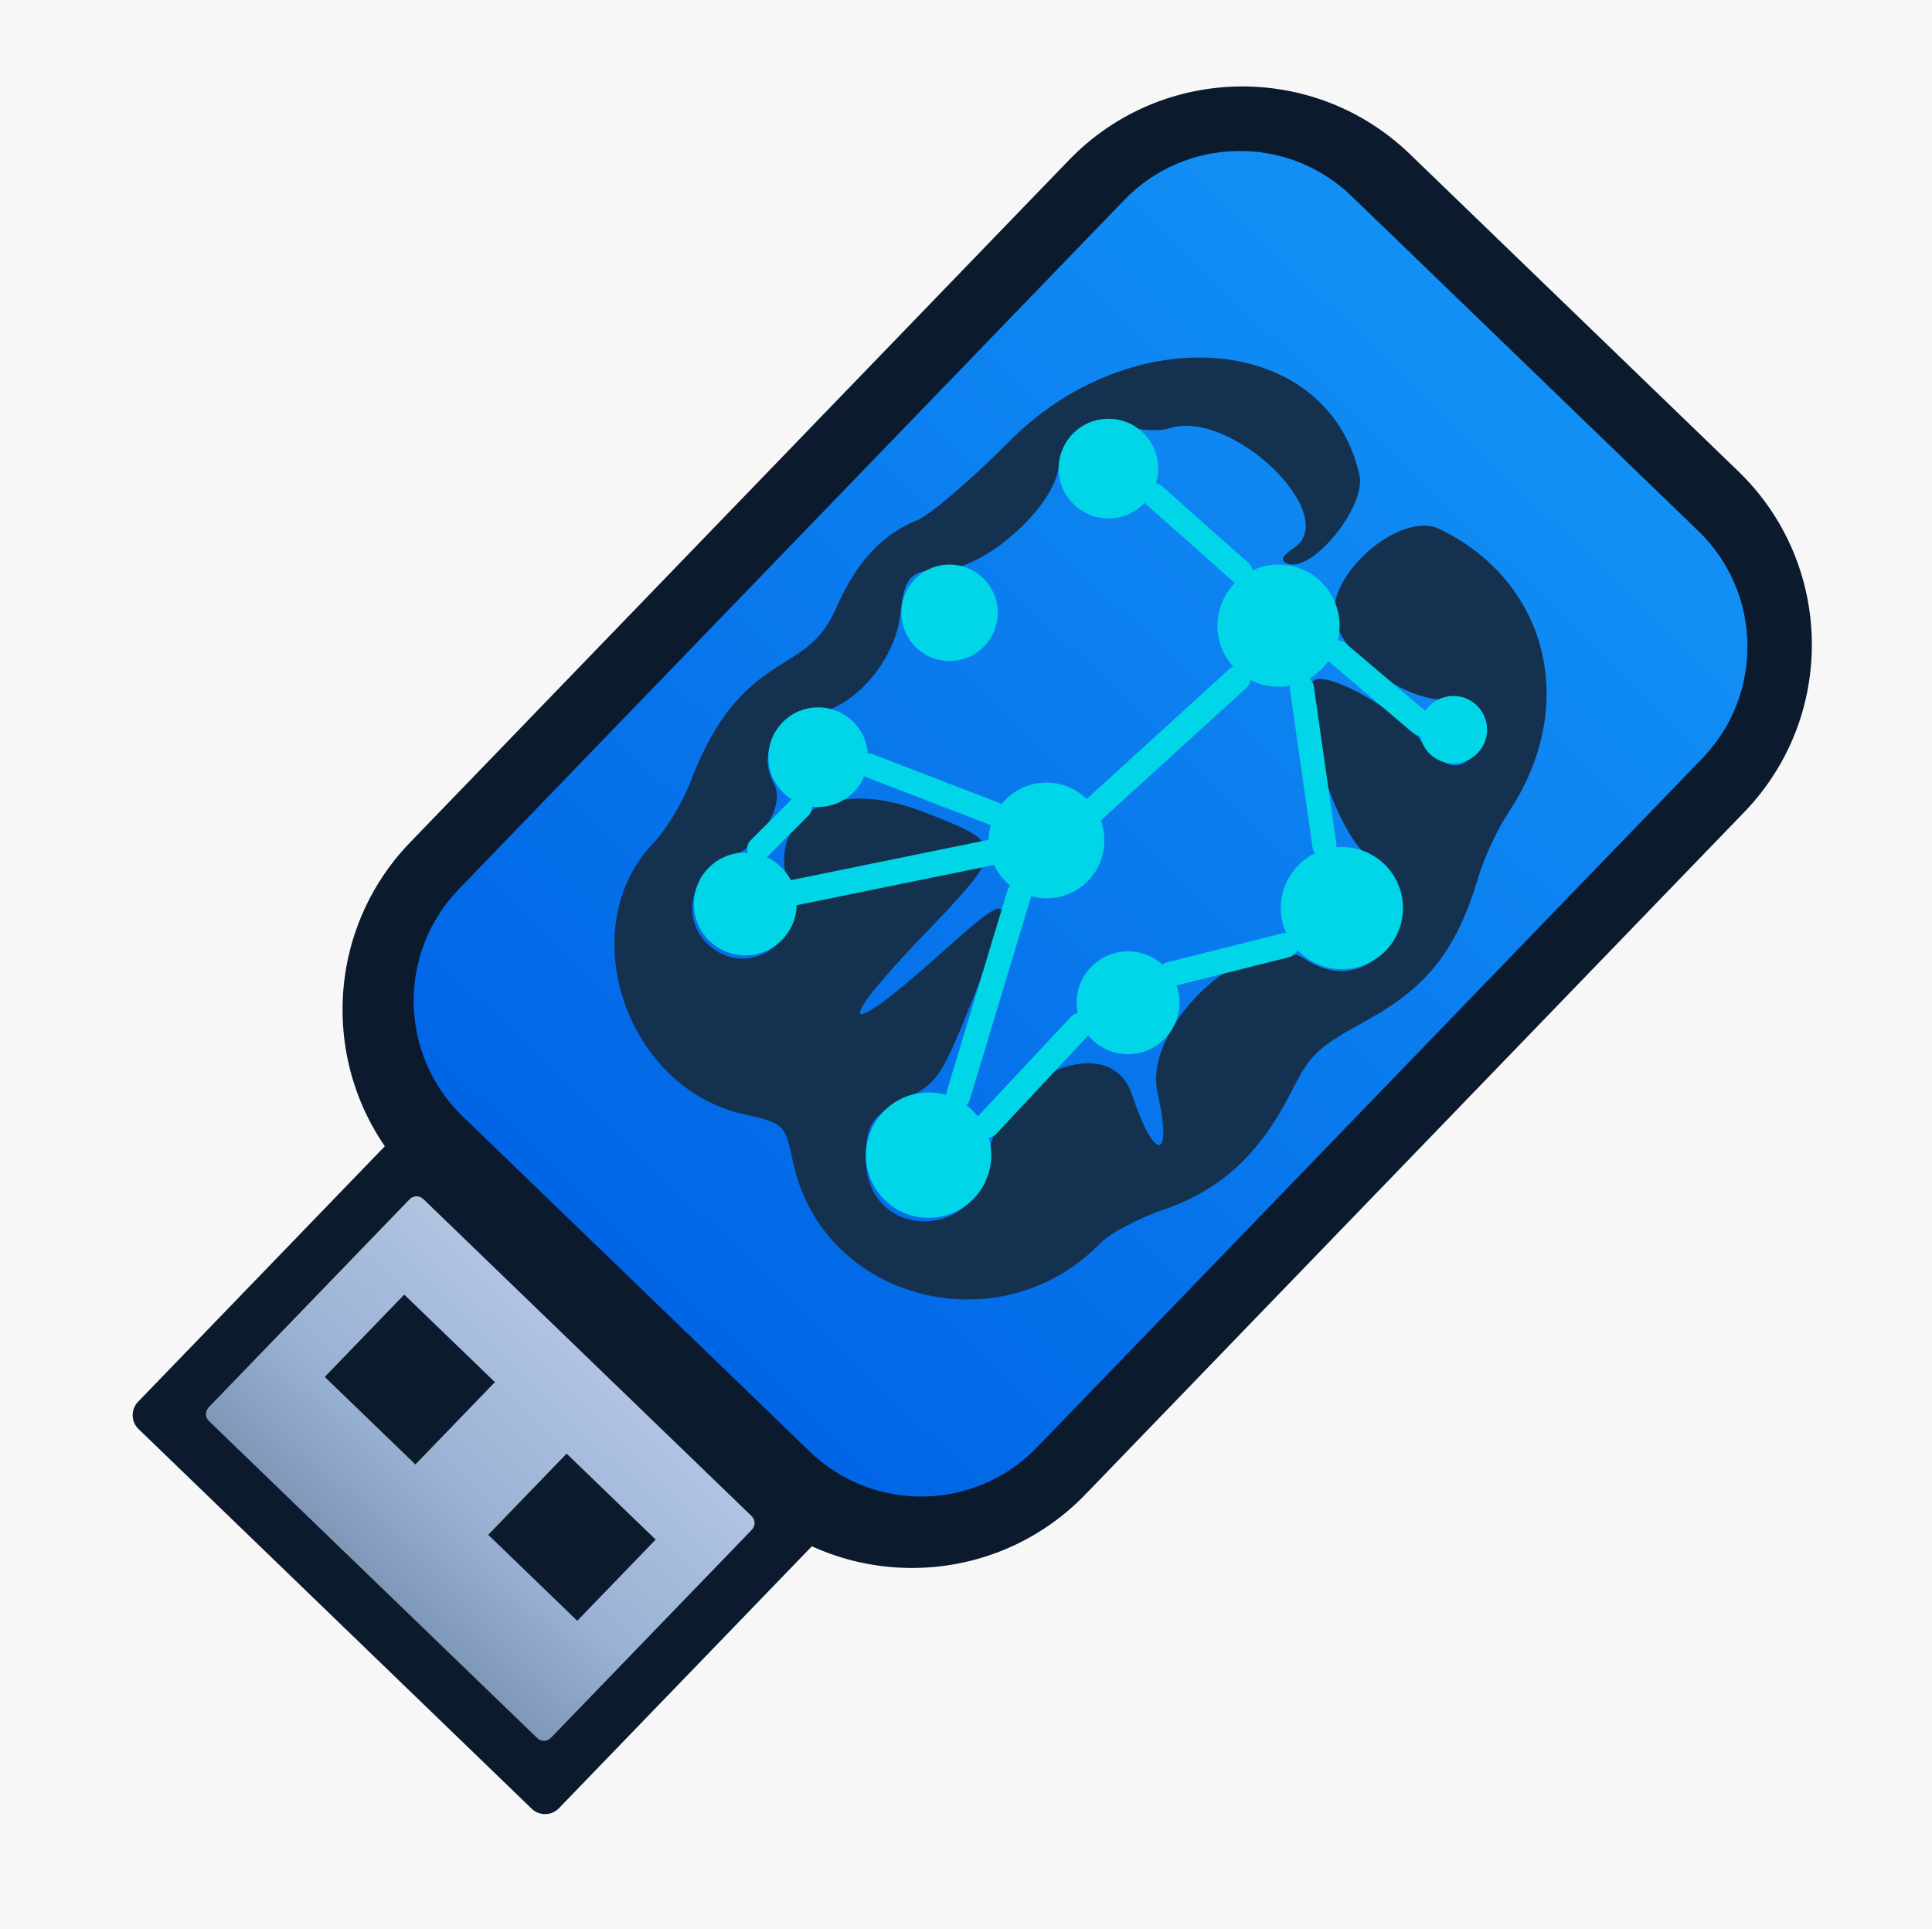
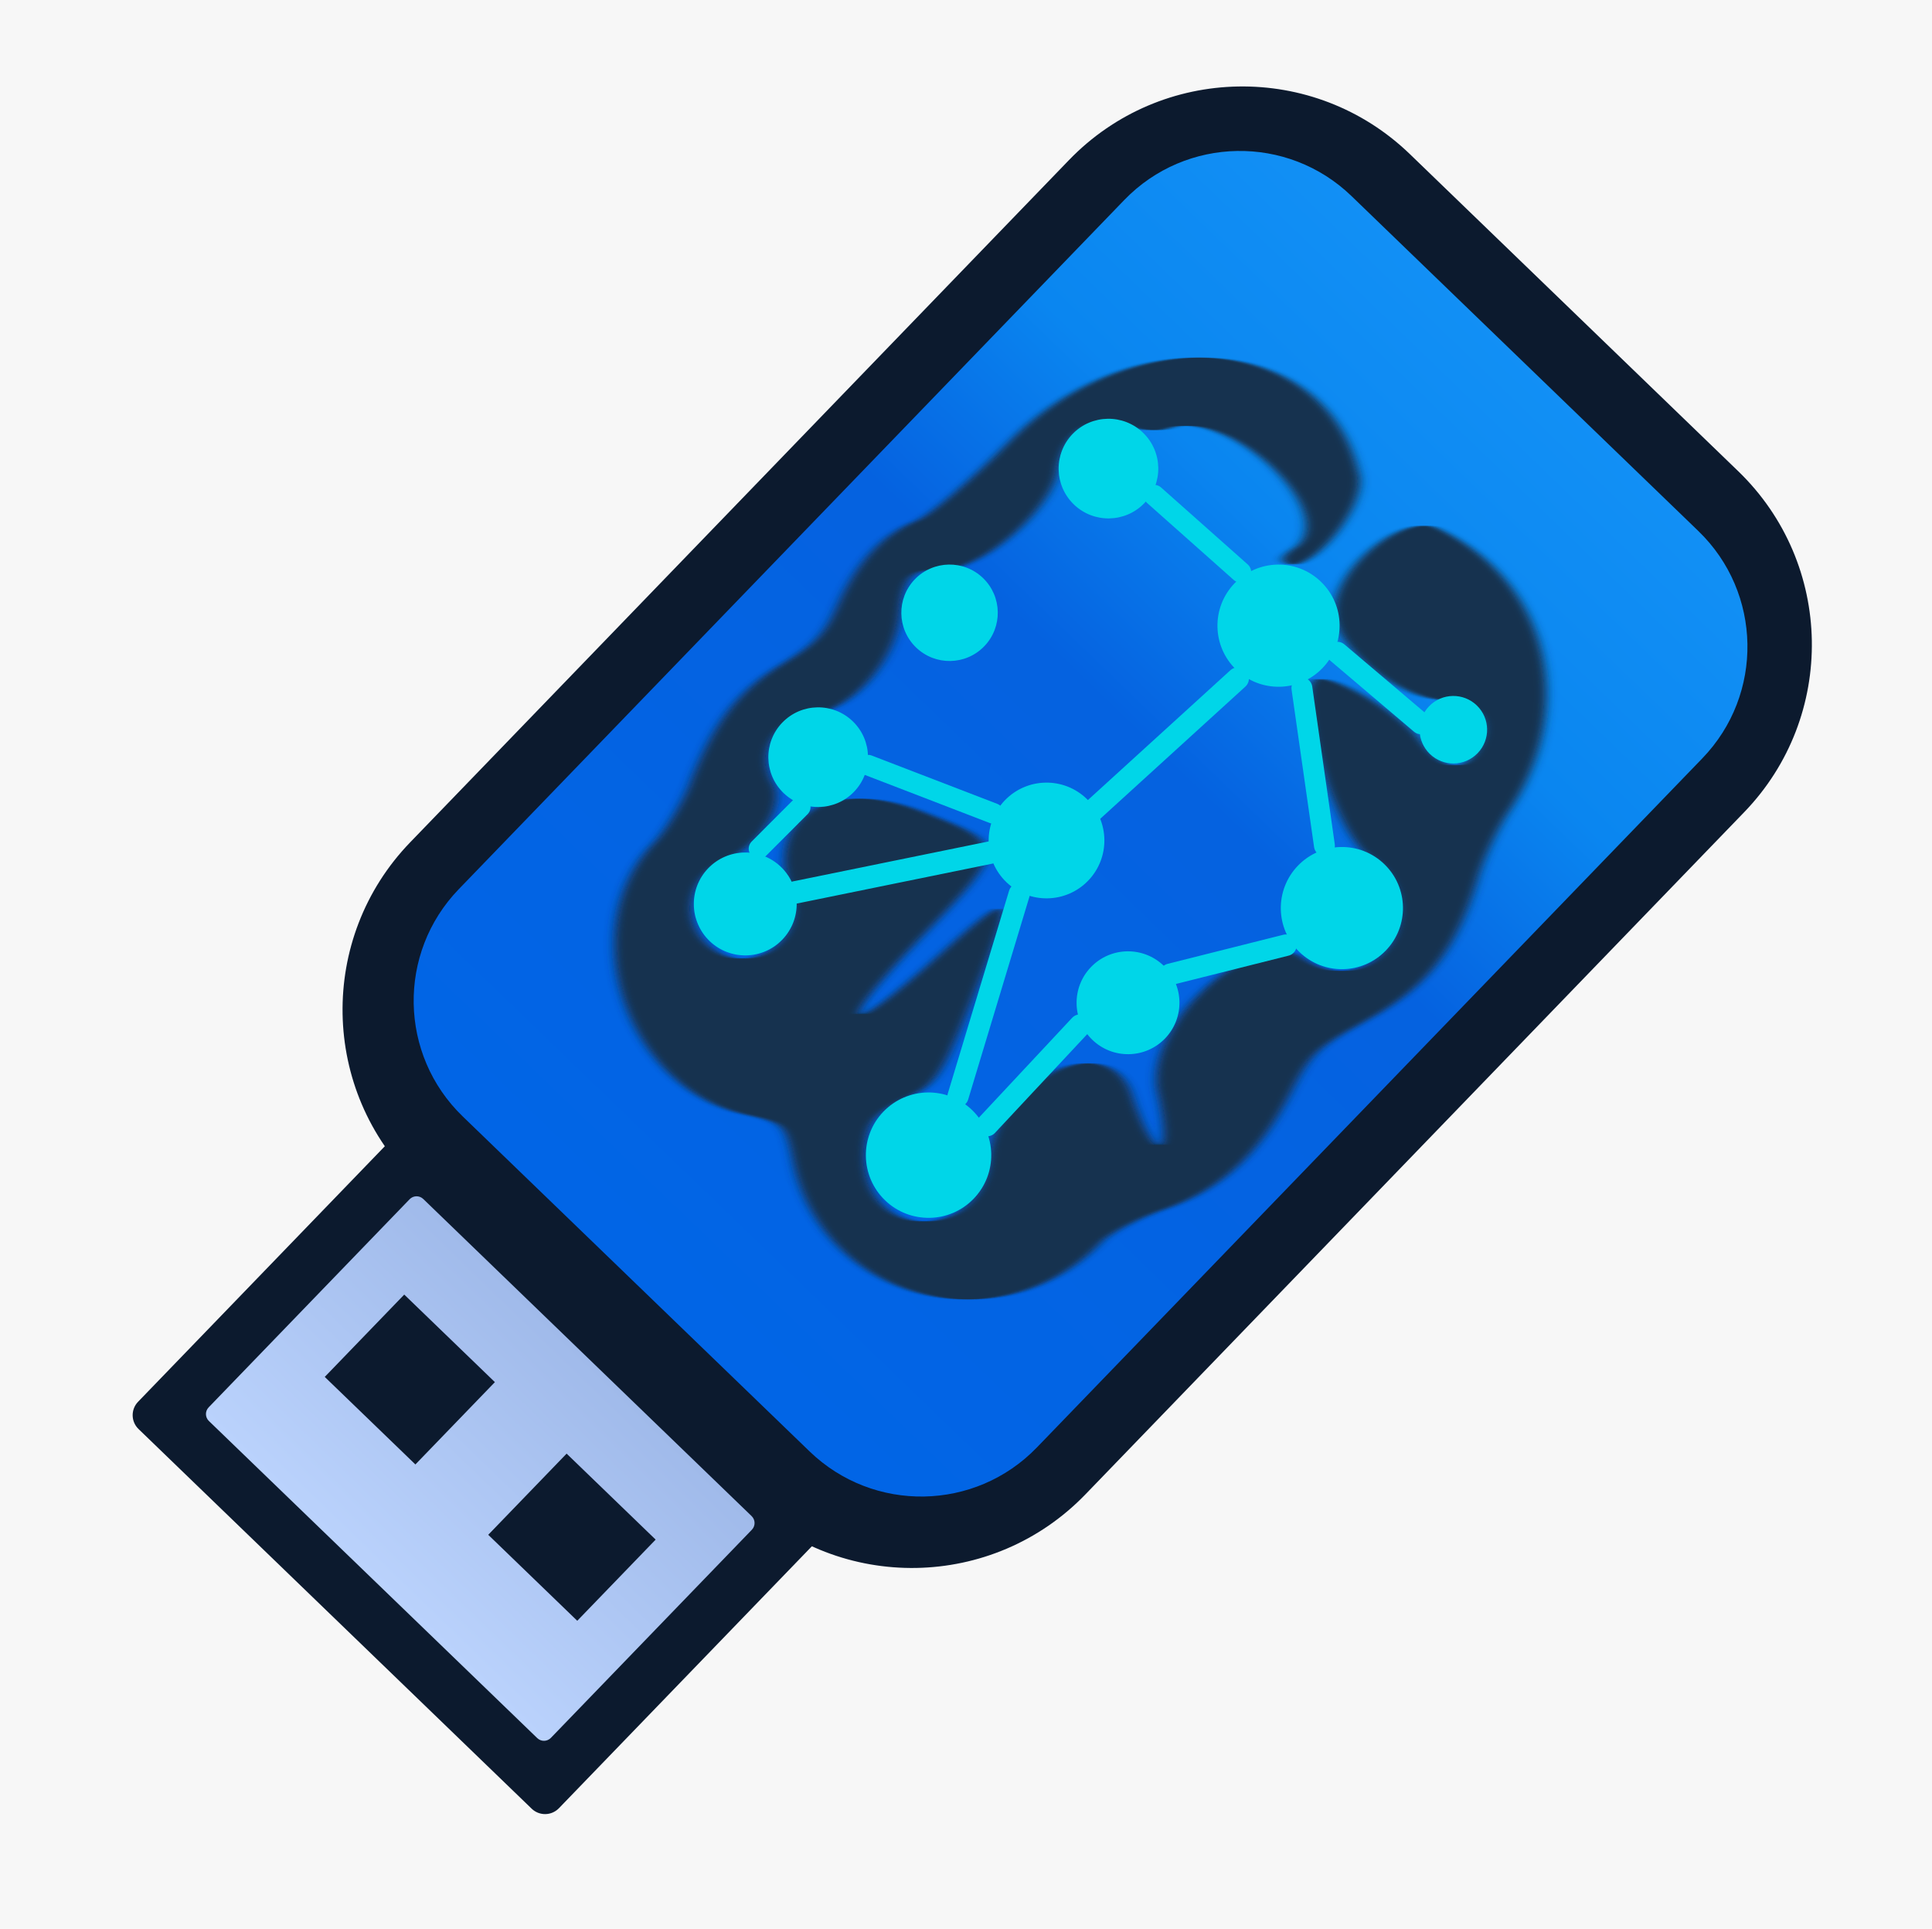
<svg xmlns="http://www.w3.org/2000/svg" viewBox="0 0 601 600" width="601" height="600">
  <defs>
    <linearGradient id="bodyGrad" x1="0.5" y1="0" x2="0.5" y2="1">
      <stop offset="0%" stop-color="#1290f5" />
+       <stop offset="23%" stop-color="#0a86f0" />
+       <stop offset="42%" stop-color="#0562e0" />
      <stop offset="100%" stop-color="#0165e6" />
    </linearGradient>
    <linearGradient id="metalGrad" x1="0.5" y1="0" x2="0.5" y2="1">
-       <stop offset="0%" stop-color="#b0c4e2" />
-       <stop offset="60%" stop-color="#9ab2d4" />
-       <stop offset="100%" stop-color="#8098b8" />
+       <stop offset="0%" stop-color="#a0baea" />
+       <stop offset="50%" stop-color="#adc6f3" />
+       <stop offset="100%" stop-color="#bad2fc" />
    </linearGradient>
+     <filter id="brainBlur">
+       <feGaussianBlur stdDeviation="4" />
+     </filter>
  </defs>
  <rect width="601" height="600" fill="#f7f7f7" />
  <g transform="rotate(44.0, 335.8, 249.1)">
    <rect x="195.0" y="33.0" width="292.0" height="445.0" rx="75.0" fill="#0c1a2e" />
    <rect x="255.0" y="445.0" width="182.0" height="148.0" rx="6" fill="#0c1a2e" />
    <rect x="216.0" y="55.0" width="250.0" height="398.0" rx="50.0" fill="url(#bodyGrad)" />
    <rect x="272.0" y="480.0" width="148.0" height="96.0" rx="3" fill="url(#metalGrad)" />
    <rect x="291.4" y="505.5" width="39.2" height="35.6" fill="#0c1a2e" />
    <rect x="362.1" y="506.0" width="38.5" height="35.1" fill="#0c1a2e" />
-     <g transform="translate(0,700) scale(0.286885,-0.286885)">
+     <g transform="translate(0,700) scale(0.286885,-0.286885)" filter="url(#brainBlur)">
      <path d="M1247 2055 c-45 -14 -55 -123 -13 -150 31 -20 105 -12 140 16 32 25 55 24 65 -3 13 -34 -5 -49 -48 -42 -40 6 -122 -15 -128 -33 -9 -27 130 -104 174 -97 91 14 119 -111 28 -128 -66 -12 -77 -173 -14 -215 64 -42 51 -57 -18 -21 -68 36 -119 -88 -64 -158 57 -73 -34 -158 -97 -91 -25 27 -27 38 -10 83 10 29 7 42 -28 127 -46 113 -49 113 -57 2 -10 -138 -26 -140 -27 -2 0 140 -2 141 -94 102 -97 -41 -120 -122 -45 -161 53 -27 36 -104 -23 -104 -40 0 -65 40 -48 79 15 38 5 88 -21 96 -37 12 -46 51 -20 86 26 35 22 103 -10 143 -24 31 -24 41 2 67 30 30 38 126 14 162 -23 35 -16 69 17 85 16 7 33 22 38 32 34 63 203 62 187 -1 -3 -13 -1 -19 6 -16 28 9 20 105 -10 124 -131 86 -297 -48 -298 -241 -1 -56 -6 -114 -13 -129 -16 -37 -15 -76 2 -124 12 -33 12 -48 1 -90 -14 -54 -9 -97 20 -165 8 -21 15 -52 15 -70 0 -127 162 -212 274 -144 40 24 40 24 77 -1 127 -84 299 14 299 170 0 14 11 48 25 75 29 58 32 114 10 186 -14 45 -13 54 5 113 22 71 17 121 -19 192 -11 20 -23 55 -27 76 -24 136 -142 211 -267 170z" fill="#143250" />
    </g>
-     <line x1="342.4" y1="282.9" x2="372.5" y2="341.5" stroke="#00d6e8" stroke-width="7.6" stroke-linecap="round" />
-     <line x1="344.8" y1="187.5" x2="340.9" y2="248.3" stroke="#00d6e8" stroke-width="7.9" stroke-linecap="round" />
-     <line x1="327.0" y1="280.0" x2="292.0" y2="331.0" stroke="#00d6e8" stroke-width="8.0" stroke-linecap="round" />
-     <line x1="361.2" y1="175.8" x2="400.3" y2="206.2" stroke="#00d6e8" stroke-width="7.5" stroke-linecap="round" />
-     <line x1="384.5" y1="299.2" x2="385.2" y2="341.7" stroke="#00d6e8" stroke-width="7.9" stroke-linecap="round" />
-     <line x1="319.3" y1="270.5" x2="280.8" y2="286.8" stroke="#00d6e8" stroke-width="7.4" stroke-linecap="round" />
-     <line x1="413.2" y1="236.8" x2="393.6" y2="268.3" stroke="#00d6e8" stroke-width="7.7" stroke-linecap="round" />
-     <line x1="322.5" y1="163.1" x2="286.5" y2="164.6" stroke="#00d6e8" stroke-width="7.5" stroke-linecap="round" />
-     <line x1="395.5" y1="158.0" x2="361.5" y2="160.2" stroke="#00d6e8" stroke-width="7.7" stroke-linecap="round" />
-     <line x1="274.7" y1="310.8" x2="274.4" y2="329.1" stroke="#00d6e8" stroke-width="7.3" stroke-linecap="round" />
+     <line x1="342.4" y1="282.9" x2="372.5" y2="341.5" stroke="#00d6e8" stroke-width="6.6" stroke-linecap="round" />
+     <line x1="344.8" y1="187.5" x2="340.9" y2="248.3" stroke="#00d6e8" stroke-width="6.9" stroke-linecap="round" />
+     <line x1="327.0" y1="280.0" x2="292.0" y2="331.0" stroke="#00d6e8" stroke-width="7.0" stroke-linecap="round" />
+     <line x1="361.2" y1="175.8" x2="400.3" y2="206.2" stroke="#00d6e8" stroke-width="6.5" stroke-linecap="round" />
+     <line x1="384.5" y1="299.2" x2="385.2" y2="341.7" stroke="#00d6e8" stroke-width="6.9" stroke-linecap="round" />
+     <line x1="319.3" y1="270.5" x2="280.8" y2="286.8" stroke="#00d6e8" stroke-width="6.4" stroke-linecap="round" />
+     <line x1="413.2" y1="236.8" x2="393.6" y2="268.3" stroke="#00d6e8" stroke-width="6.7" stroke-linecap="round" />
+     <line x1="322.5" y1="163.1" x2="286.5" y2="164.6" stroke="#00d6e8" stroke-width="6.5" stroke-linecap="round" />
+     <line x1="395.5" y1="158.0" x2="361.5" y2="160.2" stroke="#00d6e8" stroke-width="6.7" stroke-linecap="round" />
+     <line x1="274.7" y1="310.8" x2="274.4" y2="329.1" stroke="#00d6e8" stroke-width="6.3" stroke-linecap="round" />
    <circle cx="378.6" cy="361.0" r="19.5" fill="#00d6e8" />
    <circle cx="417.7" cy="216.4" r="19.0" fill="#00d6e8" />
    <circle cx="342.5" cy="166.9" r="19.0" fill="#00d6e8" />
    <circle cx="337.0" cy="265.1" r="18.0" fill="#00d6e8" />
    <circle cx="283.3" cy="344.4" r="16.0" fill="#00d6e8" />
    <circle cx="270.5" cy="168.5" r="15.5" fill="#00d6e8" />
    <circle cx="266.1" cy="235.1" r="15.0" fill="#00d6e8" />
    <circle cx="390.3" cy="283.8" r="16.0" fill="#00d6e8" />
    <circle cx="267.9" cy="295.8" r="15.5" fill="#00d6e8" />
    <circle cx="404.1" cy="152.4" r="10.5" fill="#00d6e8" />
  </g>
</svg>
